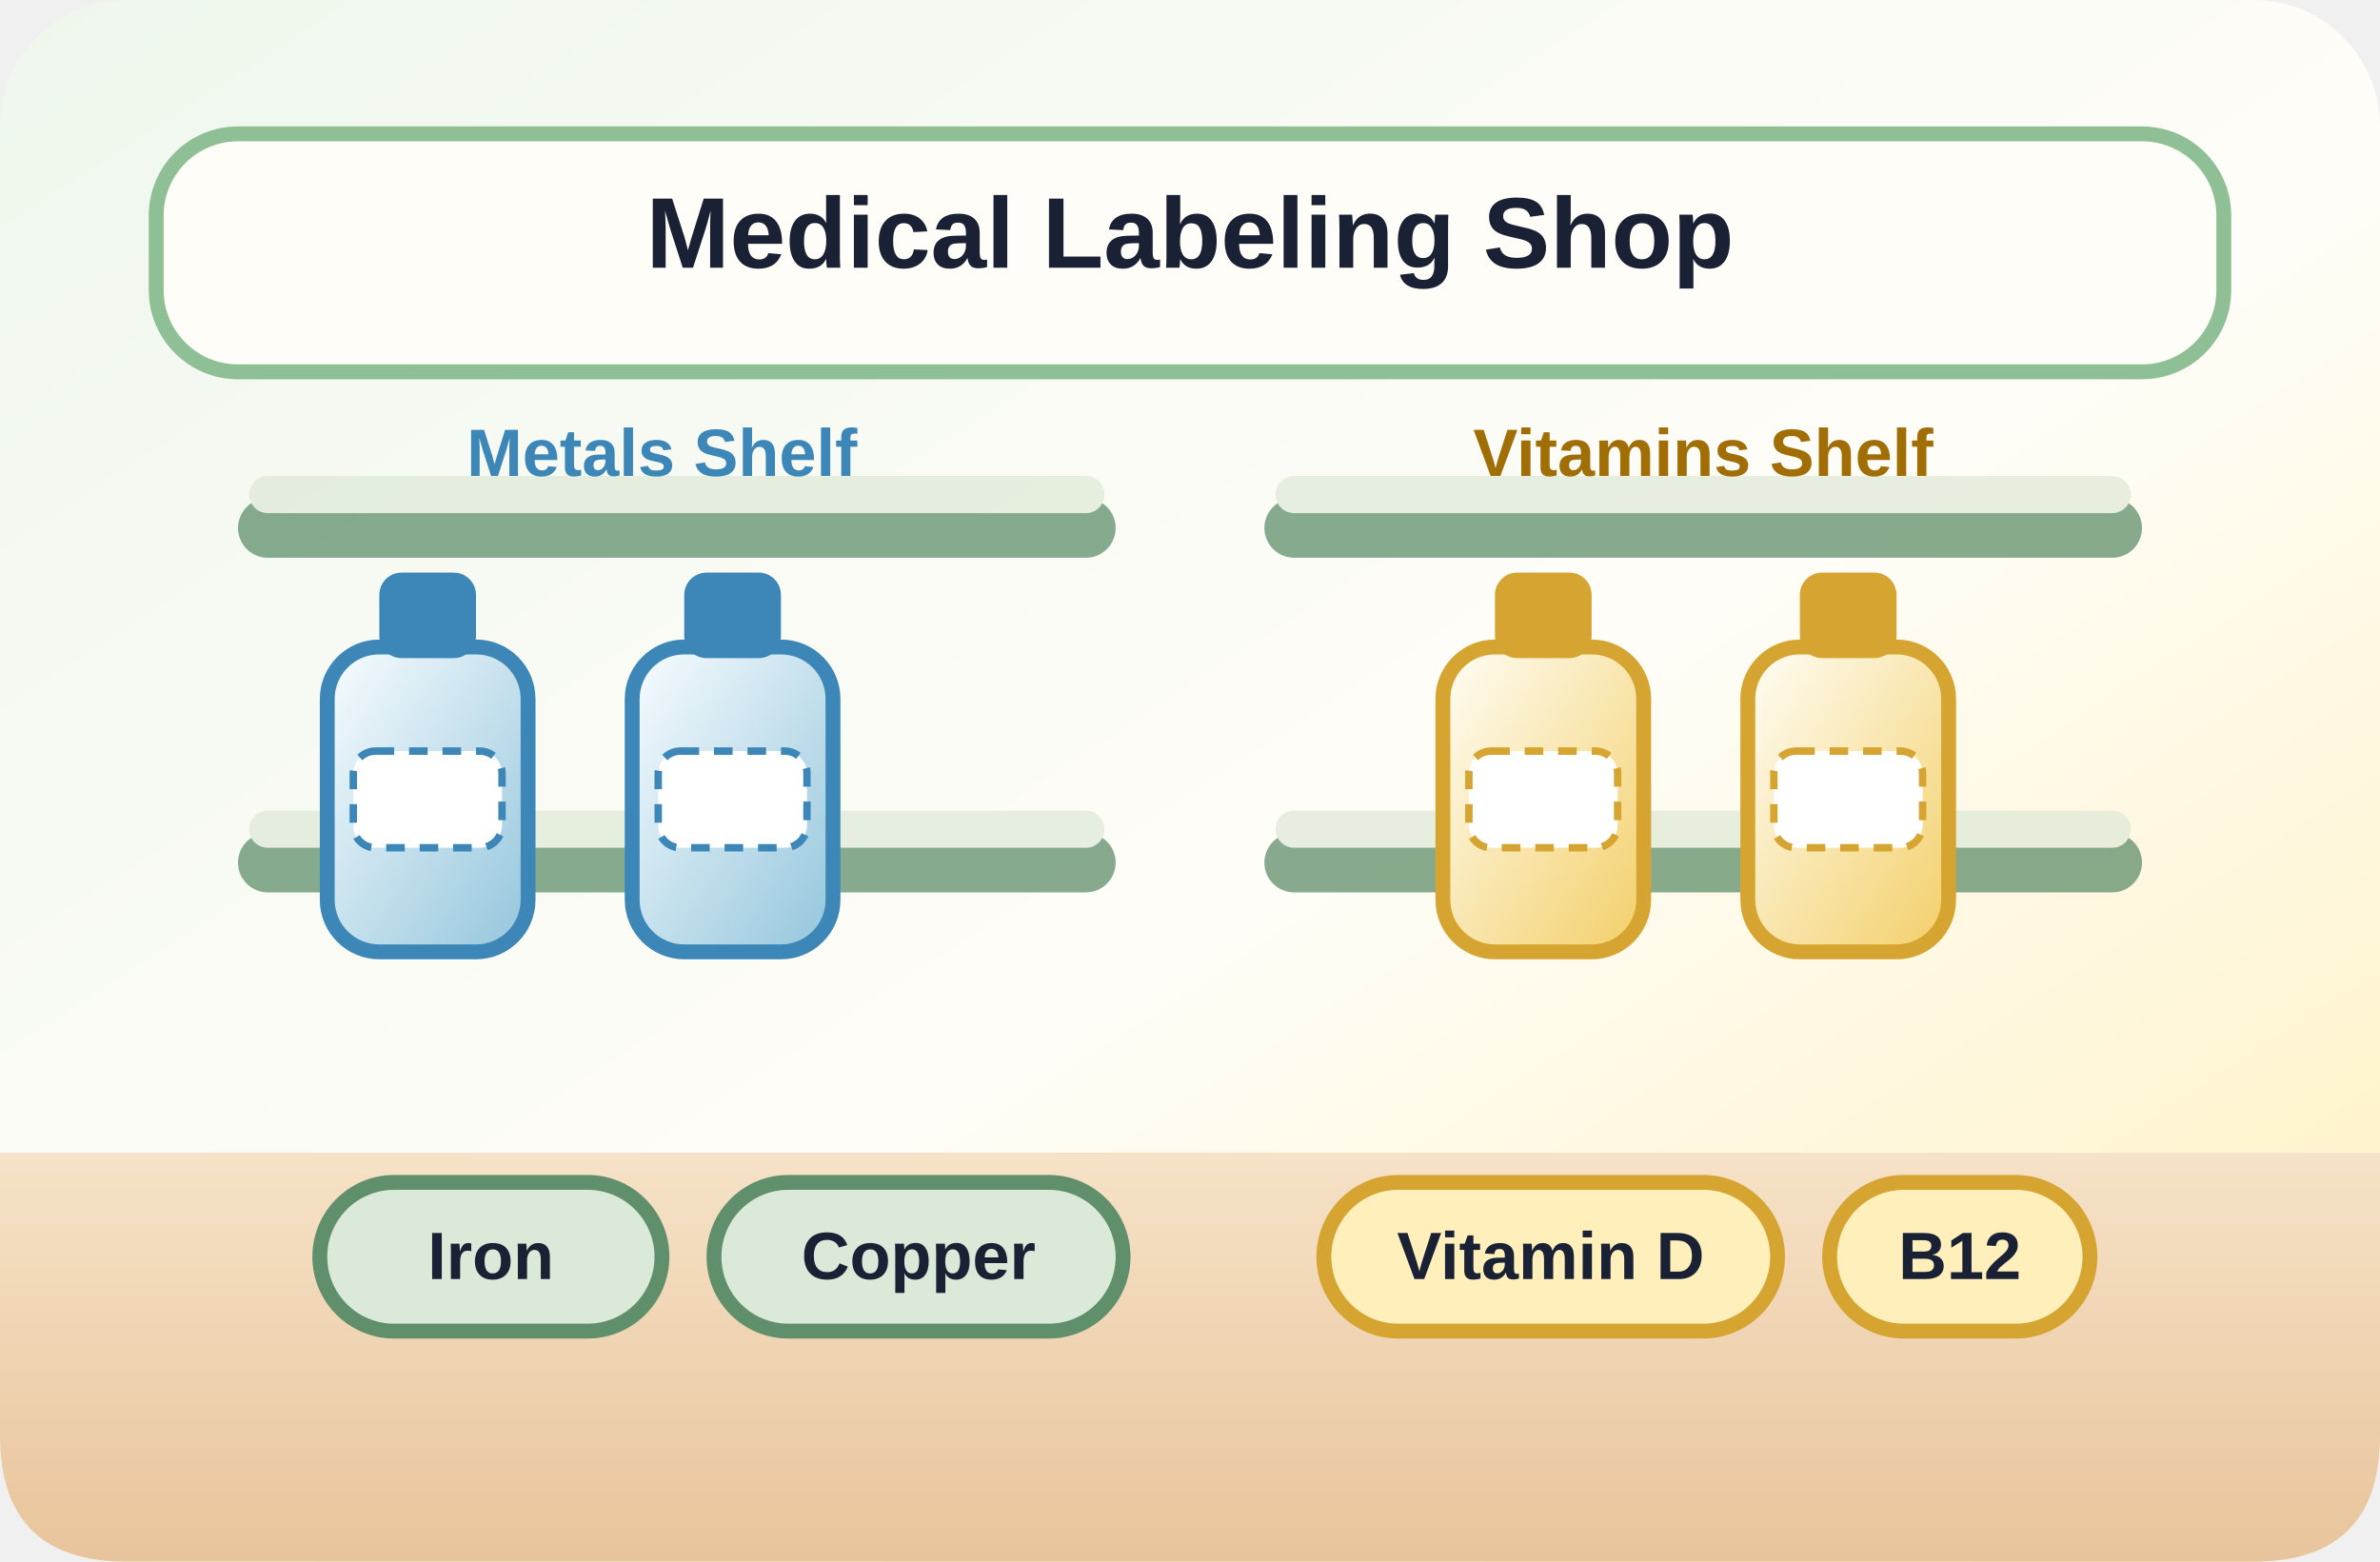
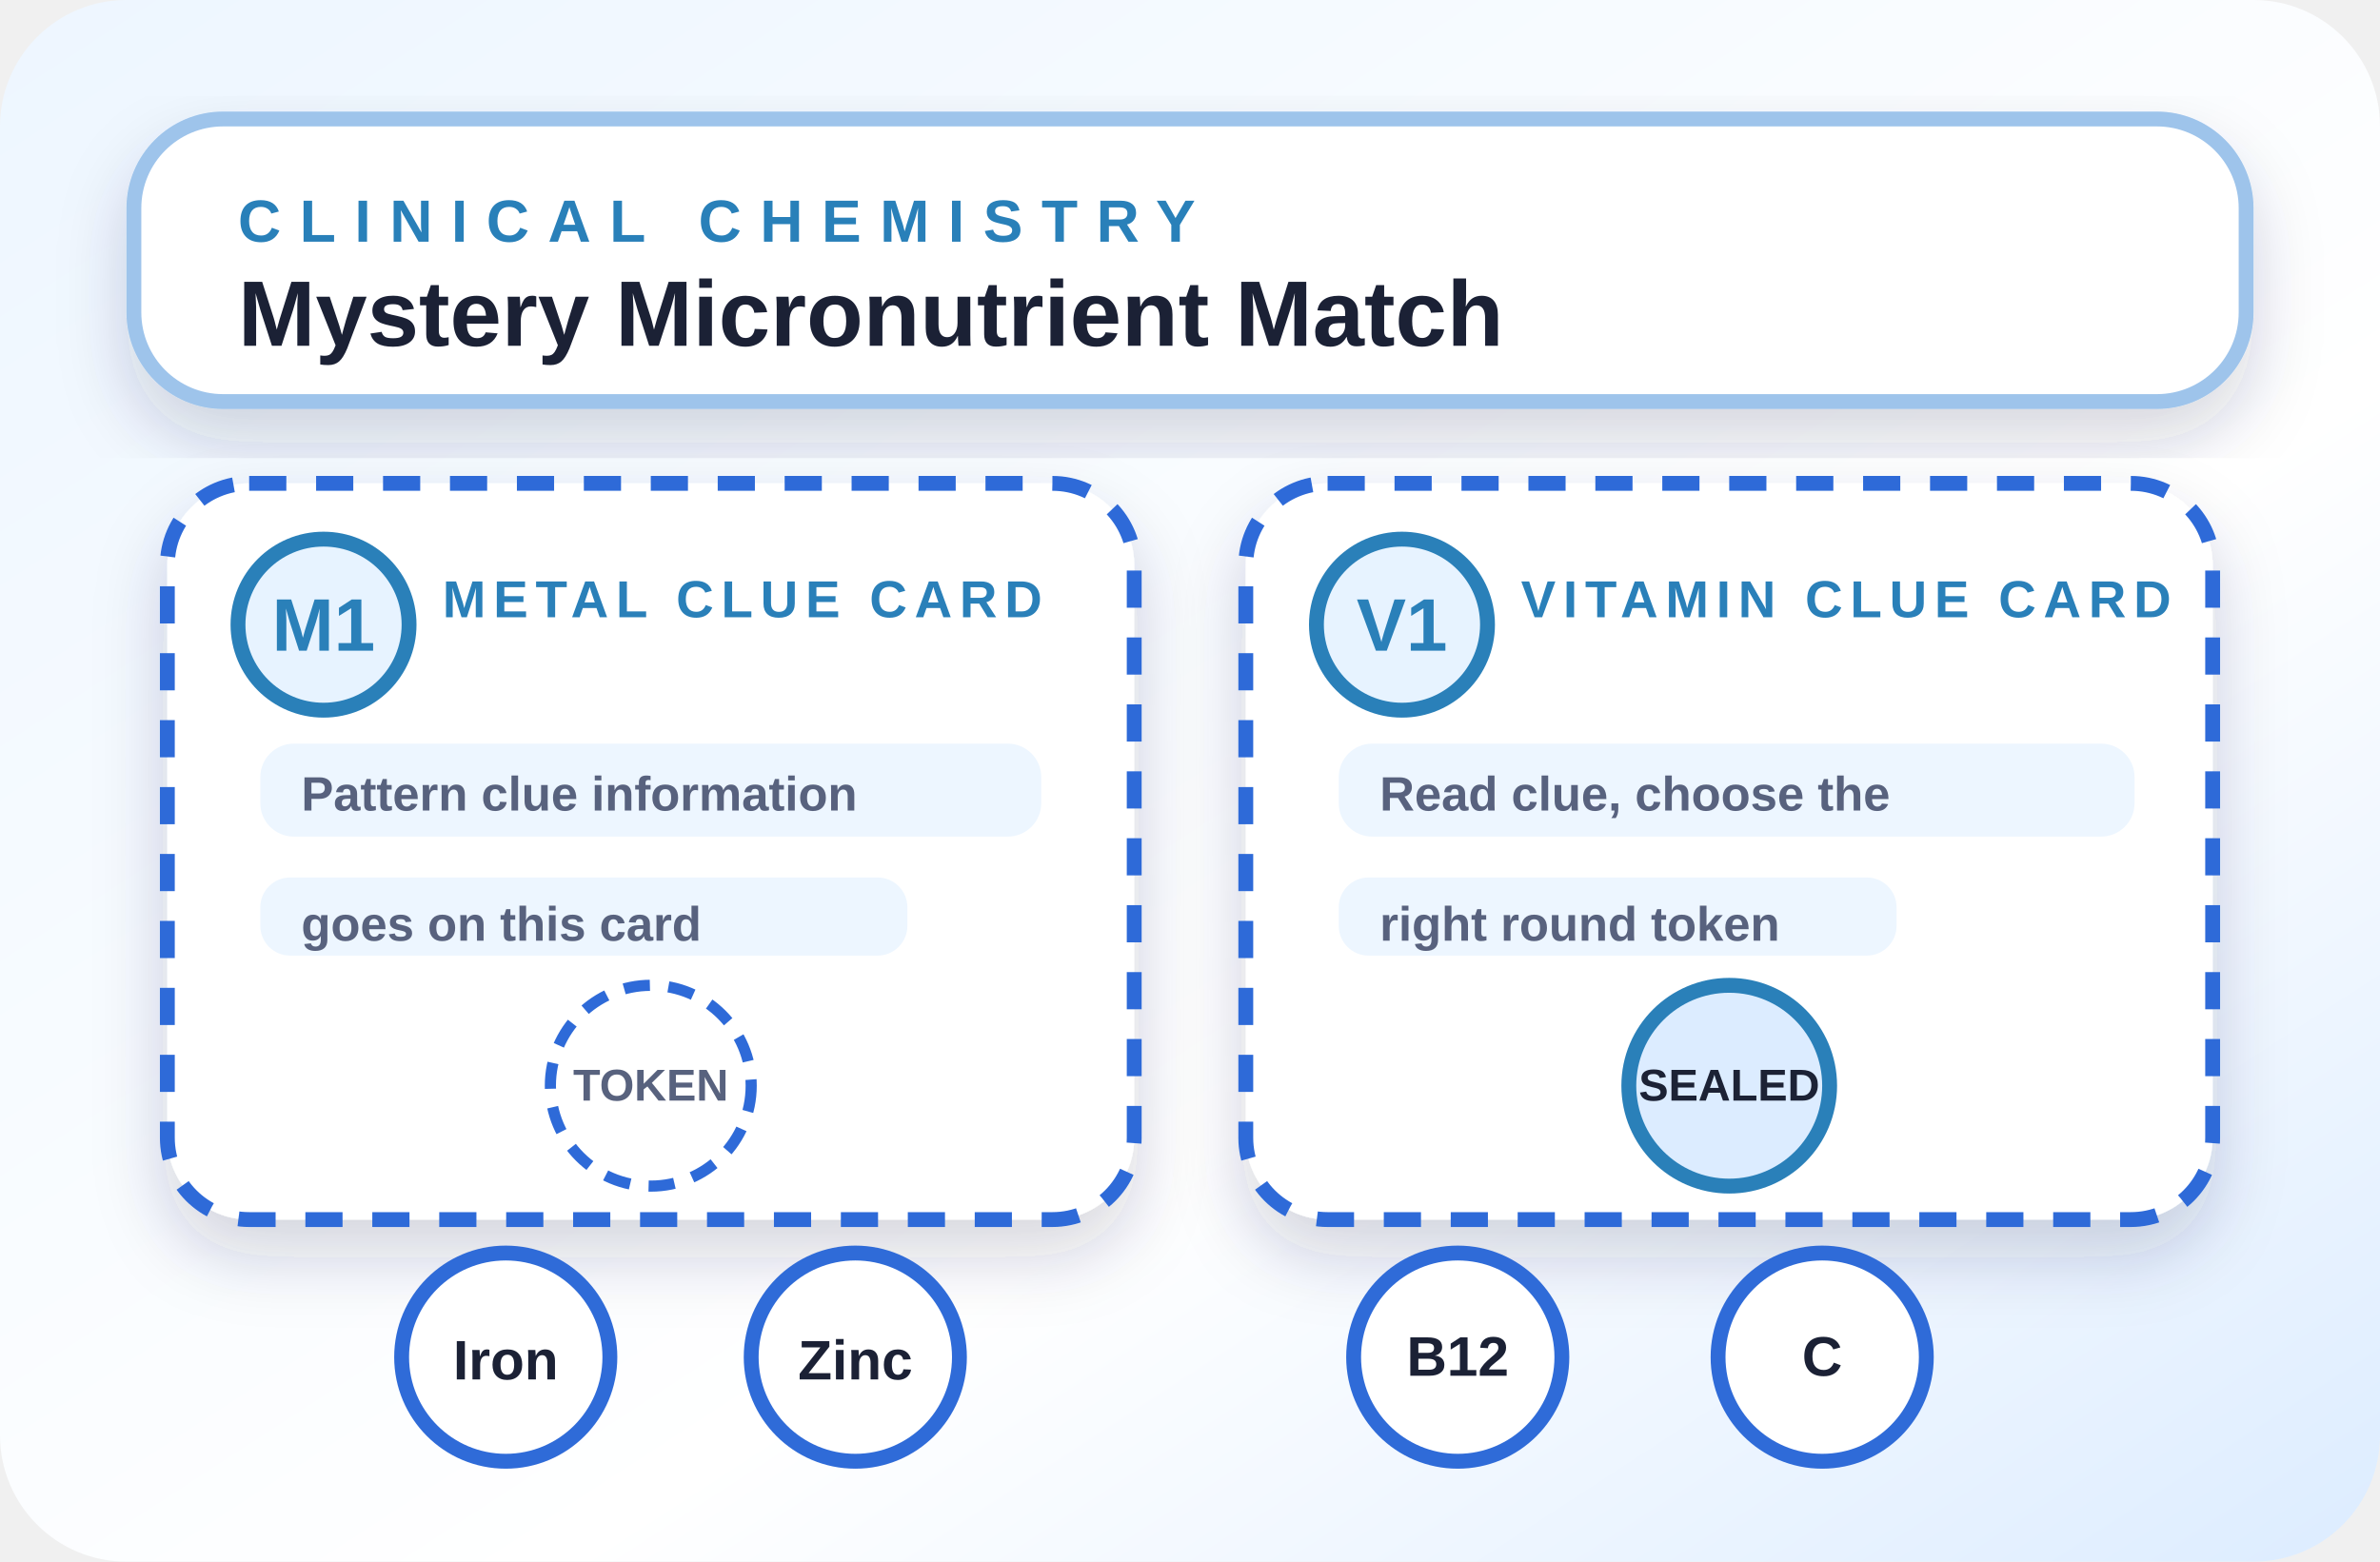
- <svg xmlns="http://www.w3.org/2000/svg" viewBox="0 0 640 420" role="img" aria-label="Metal and Vitamin Shop shelf preview">
+ <svg xmlns="http://www.w3.org/2000/svg" viewBox="0 0 640 420" role="img" aria-label="Mystery Micronutrient Match preview">
  <defs>
-     <linearGradient id="wall" x1="0" y1="0" x2="1" y2="1">
-       <stop offset="0" stop-color="#eef7ed" />
-       <stop offset=".55" stop-color="#fffdf8" />
-       <stop offset="1" stop-color="#fff0bb" />
+     <linearGradient id="bg" x1="0" y1="0" x2="1" y2="1">
+       <stop offset="0" stop-color="#edf6ff" />
+       <stop offset=".62" stop-color="#ffffff" />
+       <stop offset="1" stop-color="#dcecff" />
    </linearGradient>
-     <linearGradient id="floor" x1="0" y1="0" x2="0" y2="1">
-       <stop offset="0" stop-color="#f6e2c7" />
-       <stop offset="1" stop-color="#e8c49b" />
-     </linearGradient>
-     <linearGradient id="blueBottle" x1="0" y1="0" x2="1" y2="1">
-       <stop offset="0" stop-color="#f9fdff" />
-       <stop offset="1" stop-color="#93c5dc" />
-     </linearGradient>
-     <linearGradient id="goldBottle" x1="0" y1="0" x2="1" y2="1">
-       <stop offset="0" stop-color="#fffef7" />
-       <stop offset="1" stop-color="#f3cf68" />
-     </linearGradient>
+     <filter id="shadow" x="-20%" y="-20%" width="140%" height="140%">
+       <feDropShadow dx="0" dy="9" stdDeviation="9" flood-color="#263655" flood-opacity=".18" />
+     </filter>
  </defs>
-   <rect width="640" height="420" rx="34" fill="url(#wall)" />
-   <path d="M0 310h640v76q0 34-34 34H34q-34 0-34-34z" fill="url(#floor)" />
-   <rect x="42" y="36" width="556" height="64" rx="22" fill="#fffdf8" stroke="#8ebf95" stroke-width="4" />
-   <text x="320" y="72" text-anchor="middle" font-family="Arial, sans-serif" font-size="27" font-weight="900" fill="#1b2135">Medical Labeling Shop</text>
-   <g opacity=".75">
-     <path d="M72 142h220M72 232h220M348 142h220M348 232h220" stroke="#5f8f6b" stroke-width="16" stroke-linecap="round" />
-     <path d="M72 133h220M72 223h220M348 133h220M348 223h220" stroke="#dfead7" stroke-width="10" stroke-linecap="round" />
+   <rect width="640" height="420" rx="34" fill="url(#bg)" />
+   <rect x="36" y="32" width="568" height="76" rx="24" fill="#ffffff" stroke="#9ec4eb" stroke-width="4" filter="url(#shadow)" />
+   <text x="64" y="65" font-family="Arial, sans-serif" font-size="16" font-weight="900" letter-spacing="5" fill="#2980b9">CLINICAL CHEMISTRY</text>
+   <text x="64" y="93" font-family="Arial, sans-serif" font-size="25" font-weight="900" fill="#1b2135">Mystery Micronutrient Match</text>
+   <g transform="translate(45 130)" filter="url(#shadow)">
+     <rect x="0" y="0" width="260" height="198" rx="22" fill="#ffffff" stroke="#2f6bd8" stroke-dasharray="10 8" stroke-width="4" />
+     <circle cx="42" cy="38" r="23" fill="#e7f3ff" stroke="#2980b9" stroke-width="4" />
+     <text x="42" y="45" text-anchor="middle" font-family="Arial, sans-serif" font-size="20" font-weight="900" fill="#2980b9">M1</text>
+     <text x="74" y="36" font-family="Arial, sans-serif" font-size="14" font-weight="900" letter-spacing="2" fill="#2980b9">METAL CLUE CARD</text>
+     <rect x="25" y="70" width="210" height="25" rx="9" fill="#edf6ff" />
+     <rect x="25" y="106" width="174" height="21" rx="8" fill="#edf6ff" />
+     <text x="36" y="88" font-family="Arial, sans-serif" font-size="13" font-weight="800" fill="#59627e">Pattern clue information</text>
+     <text x="36" y="123" font-family="Arial, sans-serif" font-size="13" font-weight="800" fill="#59627e">goes on this card</text>
+     <circle cx="130" cy="162" r="27" fill="#fff" stroke="#2f6bd8" stroke-dasharray="7 5" stroke-width="3" />
+     <text x="130" y="166" text-anchor="middle" font-family="Arial, sans-serif" font-size="12" font-weight="900" fill="#59627e">TOKEN</text>
  </g>
-   <g font-family="Arial, sans-serif" font-size="18" font-weight="900">
-     <text x="178" y="128" text-anchor="middle" fill="#3c87b7">Metals Shelf</text>
-     <text x="458" y="128" text-anchor="middle" fill="#a16d05">Vitamins Shelf</text>
+   <g transform="translate(335 130)" filter="url(#shadow)">
+     <rect x="0" y="0" width="260" height="198" rx="22" fill="#ffffff" stroke="#2f6bd8" stroke-dasharray="10 8" stroke-width="4" />
+     <circle cx="42" cy="38" r="23" fill="#e7f3ff" stroke="#2980b9" stroke-width="4" />
+     <text x="42" y="45" text-anchor="middle" font-family="Arial, sans-serif" font-size="20" font-weight="900" fill="#2980b9">V1</text>
+     <text x="74" y="36" font-family="Arial, sans-serif" font-size="14" font-weight="900" letter-spacing="2" fill="#2980b9">VITAMIN CLUE CARD</text>
+     <rect x="25" y="70" width="214" height="25" rx="9" fill="#edf6ff" />
+     <rect x="25" y="106" width="150" height="21" rx="8" fill="#edf6ff" />
+     <text x="36" y="88" font-family="Arial, sans-serif" font-size="13" font-weight="800" fill="#59627e">Read clue, choose the</text>
+     <text x="36" y="123" font-family="Arial, sans-serif" font-size="13" font-weight="800" fill="#59627e">right round token</text>
+     <circle cx="130" cy="162" r="27" fill="#dcecff" stroke="#2980b9" stroke-width="4" />
+     <text x="130" y="166" text-anchor="middle" font-family="Arial, sans-serif" font-size="12" font-weight="900" fill="#1b2135">SEALED</text>
  </g>
-   <g>
-     <g transform="translate(88 154)">
-       <rect x="0" y="20" width="54" height="82" rx="14" fill="url(#blueBottle)" stroke="#3c87b7" stroke-width="4" />
-       <rect x="14" y="0" width="26" height="23" rx="6" fill="#3c87b7" />
-       <rect x="7" y="48" width="40" height="26" rx="6" fill="#fff" stroke="#3c87b7" stroke-dasharray="5 4" stroke-width="2" />
-     </g>
-     <g transform="translate(170 154)">
-       <rect x="0" y="20" width="54" height="82" rx="14" fill="url(#blueBottle)" stroke="#3c87b7" stroke-width="4" />
-       <rect x="14" y="0" width="26" height="23" rx="6" fill="#3c87b7" />
-       <rect x="7" y="48" width="40" height="26" rx="6" fill="#fff" stroke="#3c87b7" stroke-dasharray="5 4" stroke-width="2" />
-     </g>
-     <g transform="translate(388 154)">
-       <rect x="0" y="20" width="54" height="82" rx="14" fill="url(#goldBottle)" stroke="#d6a531" stroke-width="4" />
-       <rect x="14" y="0" width="26" height="23" rx="6" fill="#d6a531" />
-       <rect x="7" y="48" width="40" height="26" rx="6" fill="#fff" stroke="#d6a531" stroke-dasharray="5 4" stroke-width="2" />
-     </g>
-     <g transform="translate(470 154)">
-       <rect x="0" y="20" width="54" height="82" rx="14" fill="url(#goldBottle)" stroke="#d6a531" stroke-width="4" />
-       <rect x="14" y="0" width="26" height="23" rx="6" fill="#d6a531" />
-       <rect x="7" y="48" width="40" height="26" rx="6" fill="#fff" stroke="#d6a531" stroke-dasharray="5 4" stroke-width="2" />
-     </g>
-   </g>
-   <g font-family="Arial, sans-serif" font-size="18" font-weight="900">
-     <rect x="86" y="318" width="92" height="40" rx="20" fill="#dbead8" stroke="#5f8f6b" stroke-width="4" />
-     <text x="132" y="344" text-anchor="middle" fill="#1b2135">Iron</text>
-     <rect x="192" y="318" width="110" height="40" rx="20" fill="#dbead8" stroke="#5f8f6b" stroke-width="4" />
-     <text x="247" y="344" text-anchor="middle" fill="#1b2135">Copper</text>
-     <rect x="356" y="318" width="122" height="40" rx="20" fill="#fff0bb" stroke="#d6a531" stroke-width="4" />
-     <text x="417" y="344" text-anchor="middle" fill="#1b2135">Vitamin D</text>
-     <rect x="492" y="318" width="70" height="40" rx="20" fill="#fff0bb" stroke="#d6a531" stroke-width="4" />
-     <text x="527" y="344" text-anchor="middle" fill="#1b2135">B12</text>
+   <g font-family="Arial, sans-serif" font-size="15" font-weight="900">
+     <circle cx="136" cy="365" r="28" fill="#fff" stroke="#2f6bd8" stroke-width="4" />
+     <text x="136" y="371" text-anchor="middle" fill="#1b2135">Iron</text>
+     <circle cx="230" cy="365" r="28" fill="#fff" stroke="#2f6bd8" stroke-width="4" />
+     <text x="230" y="371" text-anchor="middle" fill="#1b2135">Zinc</text>
+     <circle cx="392" cy="365" r="28" fill="#fff" stroke="#2f6bd8" stroke-width="4" />
+     <text x="392" y="370" text-anchor="middle" fill="#1b2135">B12</text>
+     <circle cx="490" cy="365" r="28" fill="#fff" stroke="#2f6bd8" stroke-width="4" />
+     <text x="490" y="370" text-anchor="middle" fill="#1b2135">C</text>
  </g>
</svg>
